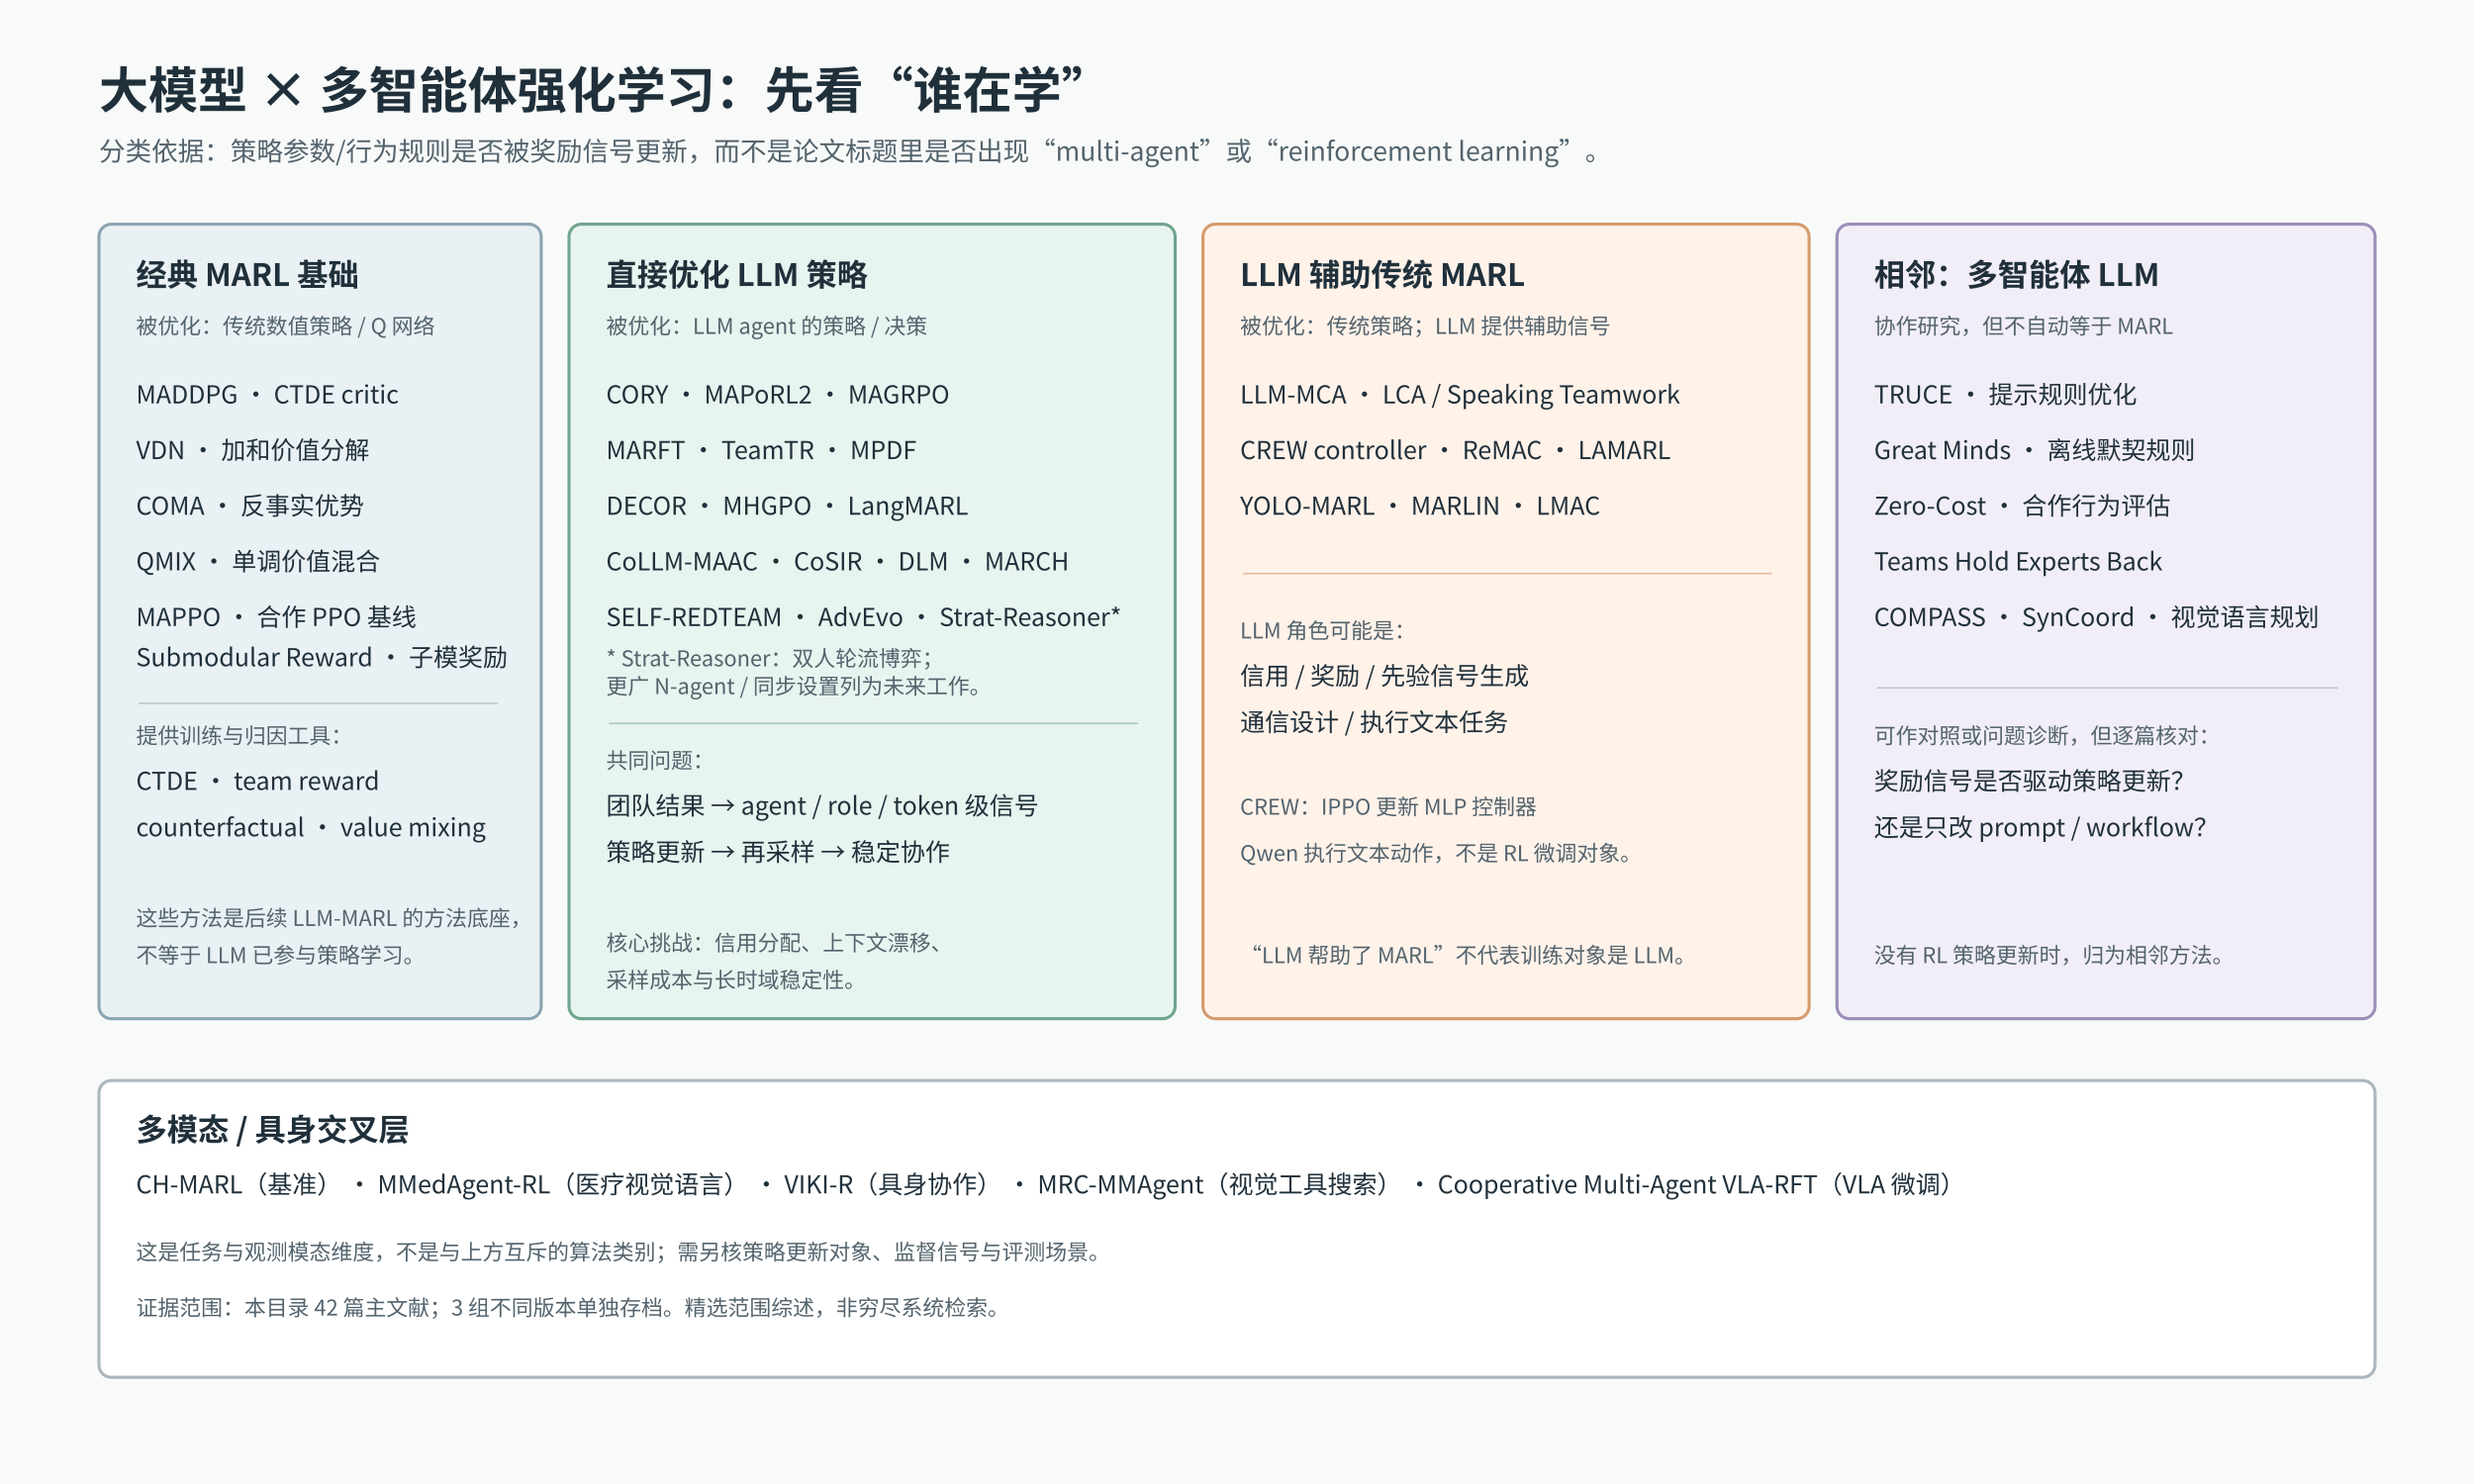
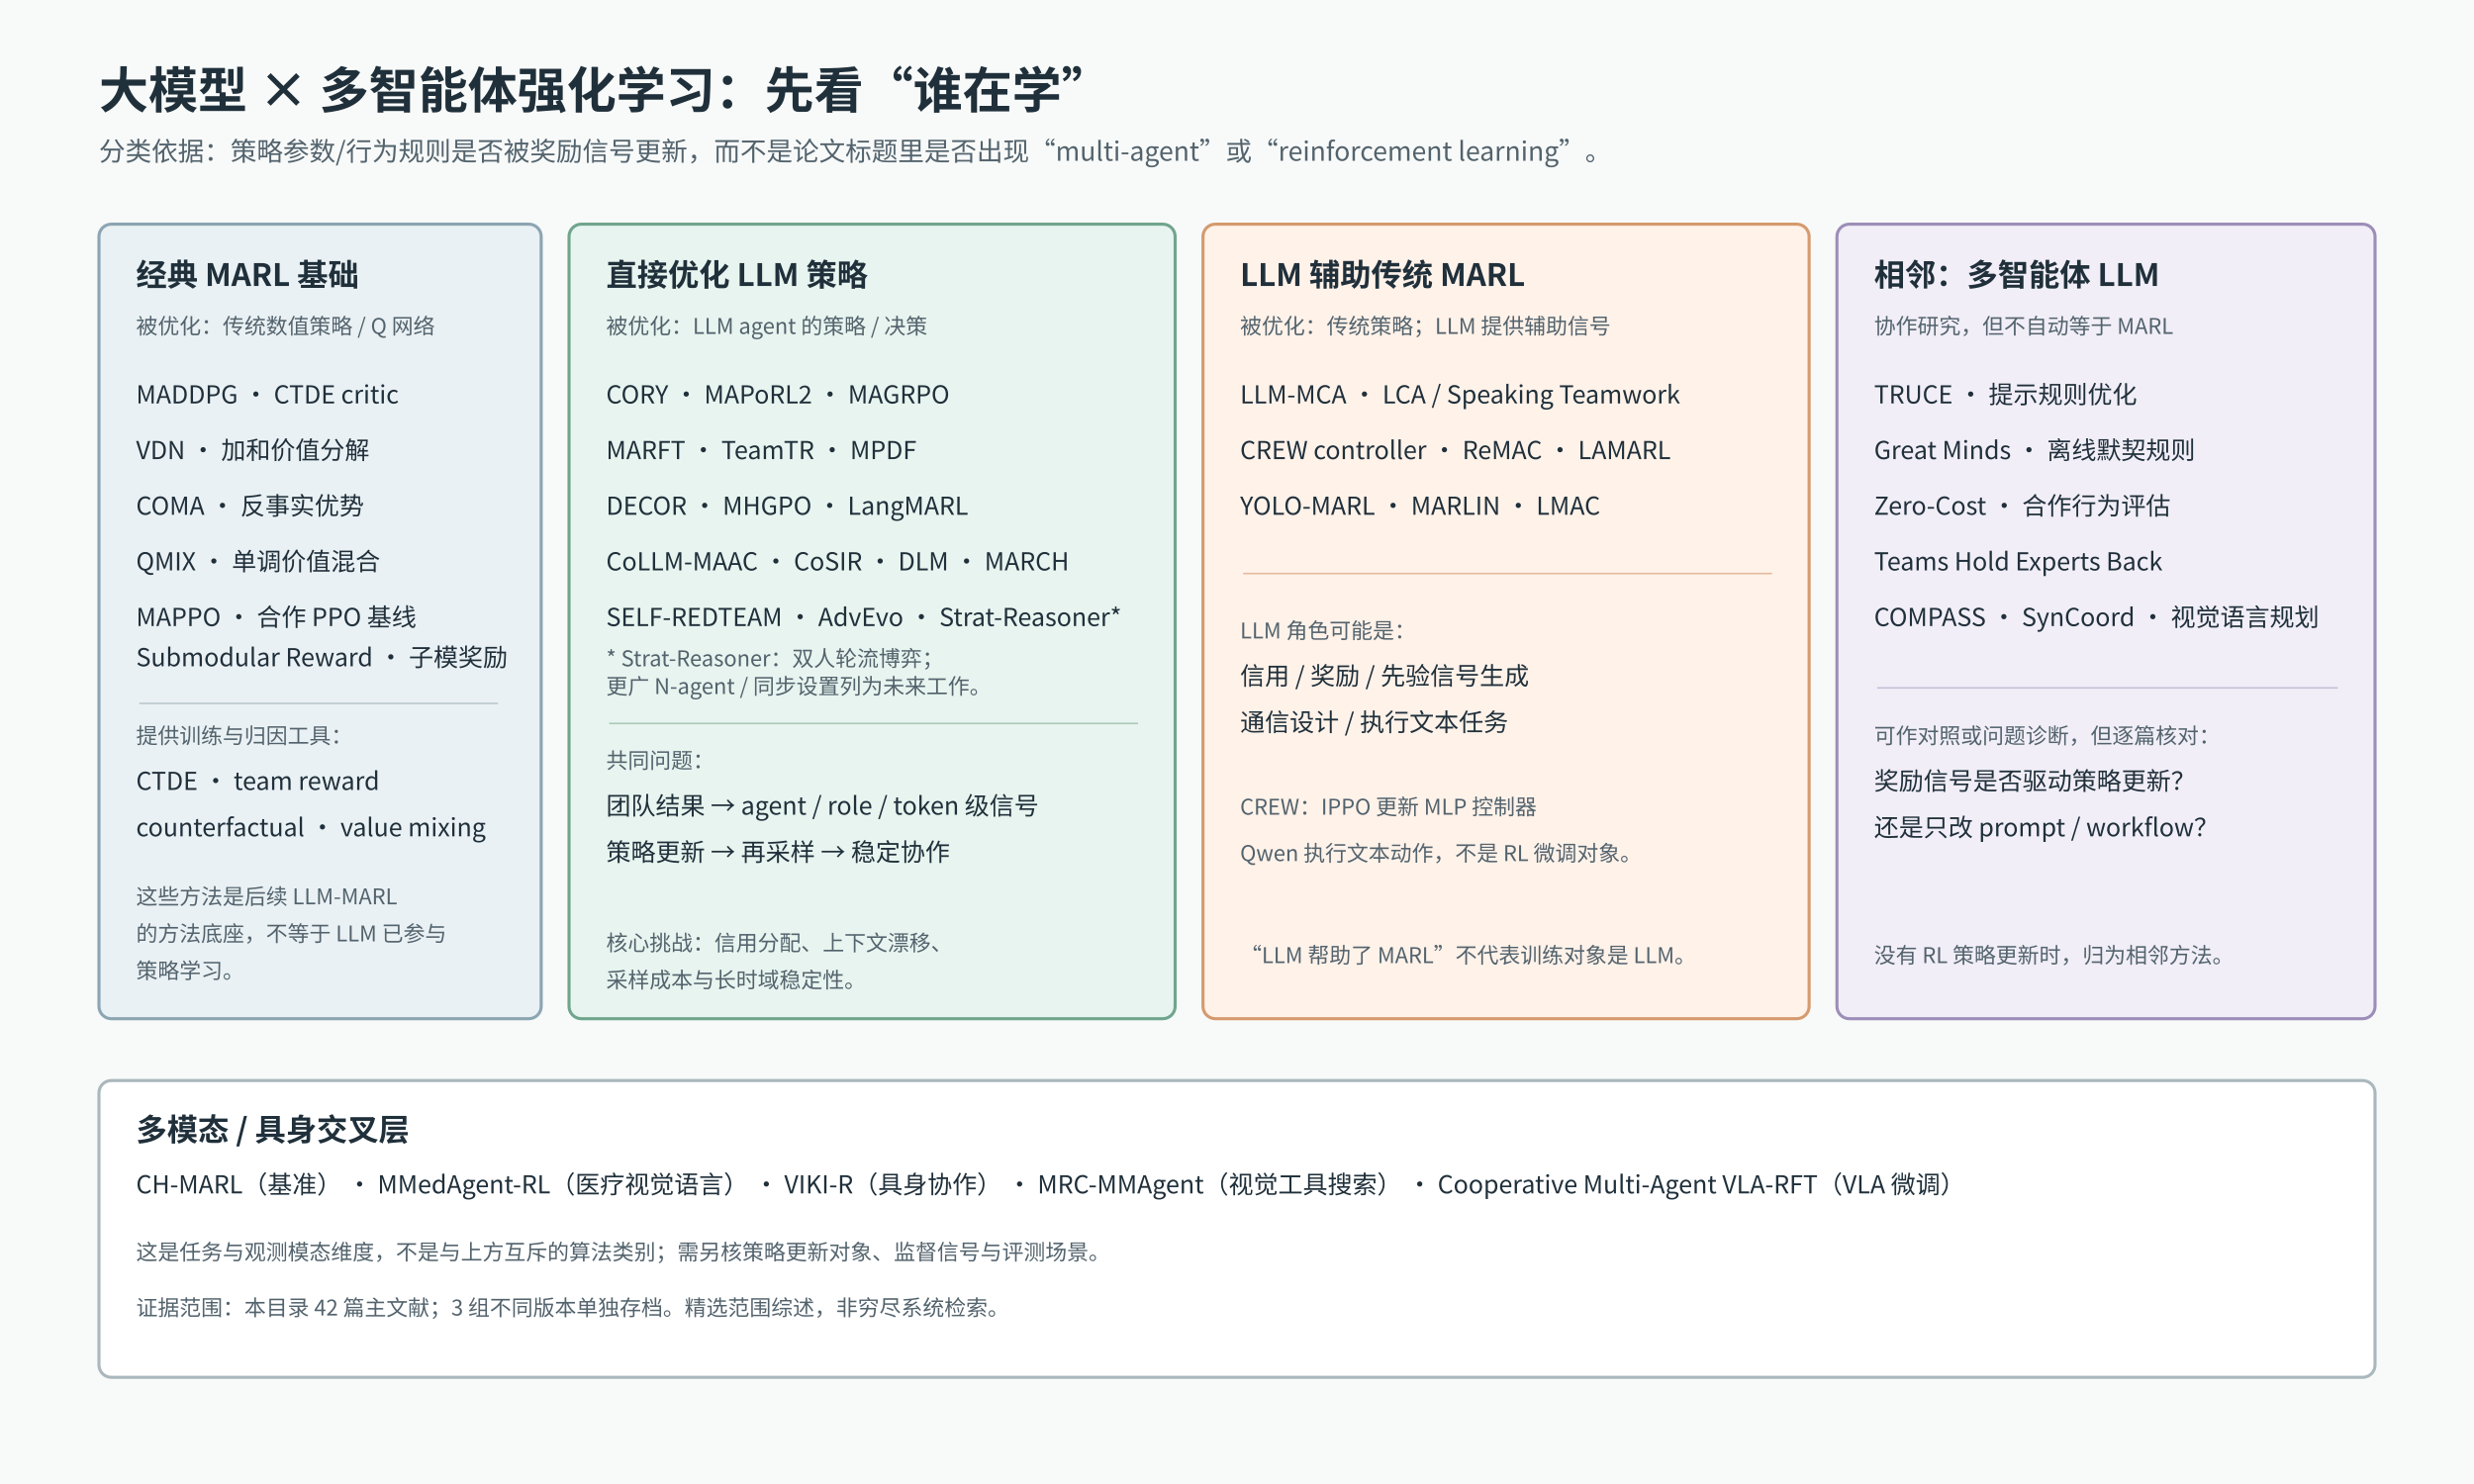
<svg xmlns="http://www.w3.org/2000/svg" width="1600" height="960" viewBox="0 0 1600 960" role="img" aria-labelledby="title desc">
  <defs>
    <style>
      text { font-family: "Microsoft YaHei", "Noto Sans CJK SC", Arial, sans-serif; fill: #20303b; }
      .title { font-size: 32px; font-weight: 700; }
      .subtitle { font-size: 17px; fill: #53636d; }
      .head { font-size: 20px; font-weight: 700; }
      .body { font-size: 16px; }
      .small { font-size: 14px; fill: #53636d; }
      .tag { font-size: 14px; font-weight: 700; }
    </style>
    <marker id="arrow" markerWidth="10" markerHeight="10" refX="8" refY="3" orient="auto">
      <path d="M0,0 L0,6 L9,3 z" fill="#647780" />
    </marker>
  </defs>
  <rect width="1600" height="960" fill="#f8faf9" />
  <text x="64" y="70" class="title">大模型 × 多智能体强化学习：先看“谁在学”</text>
  <text x="64" y="104" class="subtitle">分类依据：策略参数/行为规则是否被奖励信号更新，而不是论文标题里是否出现“multi-agent”或“reinforcement learning”。</text>
  <rect x="64" y="145" width="286" height="514" rx="8" fill="#eaf1f4" stroke="#8ca5b2" stroke-width="2" />
  <rect x="368" y="145" width="392" height="514" rx="8" fill="#e8f4ef" stroke="#70a58d" stroke-width="2" />
  <rect x="778" y="145" width="392" height="514" rx="8" fill="#fff2e9" stroke="#d59a6d" stroke-width="2" />
  <rect x="1188" y="145" width="348" height="514" rx="8" fill="#f1eef7" stroke="#9c8eb8" stroke-width="2" />
  <text x="88" y="185" class="head">经典 MARL 基础</text>
  <text x="88" y="216" class="small">被优化：传统数值策略 / Q 网络</text>
  <text x="88" y="261" class="body">MADDPG · CTDE critic</text>
  <text x="88" y="297" class="body">VDN · 加和价值分解</text>
  <text x="88" y="333" class="body">COMA · 反事实优势</text>
  <text x="88" y="369" class="body">QMIX · 单调价值混合</text>
  <text x="88" y="405" class="body">MAPPO · 合作 PPO 基线</text>
  <text x="88" y="431" class="body">Submodular Reward · 子模奖励</text>
  <line x1="90" y1="455" x2="322" y2="455" stroke="#b7c7cd" />
  <text x="88" y="481" class="small">提供训练与归因工具：</text>
  <text x="88" y="511" class="body">CTDE · team reward</text>
  <text x="88" y="541" class="body">counterfactual · value mixing</text>
-   <text x="88" y="599" class="small">这些方法是后续 LLM-MARL 的方法底座，</text>
-   <text x="88" y="623" class="small">不等于 LLM 已参与策略学习。</text>
+   <text x="88" y="585" class="small">这些方法是后续 LLM-MARL</text>
+   <text x="88" y="609" class="small">的方法底座，不等于 LLM 已参与</text>
+   <text x="88" y="633" class="small">策略学习。</text>
  <text x="392" y="185" class="head">直接优化 LLM 策略</text>
  <text x="392" y="216" class="small">被优化：LLM agent 的策略 / 决策</text>
  <text x="392" y="261" class="body">CORY · MAPoRL2 · MAGRPO</text>
  <text x="392" y="297" class="body">MARFT · TeamTR · MPDF</text>
  <text x="392" y="333" class="body">DECOR · MHGPO · LangMARL</text>
  <text x="392" y="369" class="body">CoLLM-MAAC · CoSIR · DLM · MARCH</text>
  <text x="392" y="405" class="body">SELF-REDTEAM · AdvEvo · Strat-Reasoner*</text>
  <text x="392" y="431" class="small">* Strat-Reasoner：双人轮流博弈；</text>
  <text x="392" y="449" class="small">更广 N-agent / 同步设置列为未来工作。</text>
  <line x1="394" y1="468" x2="736" y2="468" stroke="#a8c9b9" />
  <text x="392" y="497" class="small">共同问题：</text>
  <text x="392" y="527" class="body">团队结果 → agent / role / token 级信号</text>
  <text x="392" y="557" class="body">策略更新 → 再采样 → 稳定协作</text>
  <text x="392" y="615" class="small">核心挑战：信用分配、上下文漂移、</text>
  <text x="392" y="639" class="small">采样成本与长时域稳定性。</text>
  <text x="802" y="185" class="head">LLM 辅助传统 MARL</text>
  <text x="802" y="216" class="small">被优化：传统策略；LLM 提供辅助信号</text>
  <text x="802" y="261" class="body">LLM-MCA · LCA / Speaking Teamwork</text>
  <text x="802" y="297" class="body">CREW controller · ReMAC · LAMARL</text>
  <text x="802" y="333" class="body">YOLO-MARL · MARLIN · LMAC</text>
  <line x1="804" y1="371" x2="1146" y2="371" stroke="#e3b99b" />
  <text x="802" y="413" class="small">LLM 角色可能是：</text>
  <text x="802" y="443" class="body">信用 / 奖励 / 先验信号生成</text>
  <text x="802" y="473" class="body">通信设计 / 执行文本任务</text>
  <text x="802" y="527" class="small">CREW：IPPO 更新 MLP 控制器</text>
  <text x="802" y="557" class="small">Qwen 执行文本动作，不是 RL 微调对象。</text>
  <text x="802" y="623" class="small">“LLM 帮助了 MARL”不代表训练对象是 LLM。</text>
  <text x="1212" y="185" class="head">相邻：多智能体 LLM</text>
  <text x="1212" y="216" class="small">协作研究，但不自动等于 MARL</text>
  <text x="1212" y="261" class="body">TRUCE · 提示规则优化</text>
  <text x="1212" y="297" class="body">Great Minds · 离线默契规则</text>
  <text x="1212" y="333" class="body">Zero-Cost · 合作行为评估</text>
  <text x="1212" y="369" class="body">Teams Hold Experts Back</text>
  <text x="1212" y="405" class="body">COMPASS · SynCoord · 视觉语言规划</text>
  <line x1="1214" y1="445" x2="1512" y2="445" stroke="#c6bdd7" />
  <text x="1212" y="481" class="small">可作对照或问题诊断，但逐篇核对：</text>
  <text x="1212" y="511" class="body">奖励信号是否驱动策略更新？</text>
  <text x="1212" y="541" class="body">还是只改 prompt / workflow？</text>
  <text x="1212" y="623" class="small">没有 RL 策略更新时，归为相邻方法。</text>
  <rect x="64" y="699" width="1472" height="192" rx="8" fill="#fff" stroke="#aab7bd" stroke-width="2" />
  <text x="88" y="738" class="head">多模态 / 具身交叉层</text>
  <text x="88" y="772" class="body">CH-MARL（基准） · MMedAgent-RL（医疗视觉语言） · VIKI-R（具身协作） · MRC-MMAgent（视觉工具搜索） · Cooperative Multi-Agent VLA-RFT（VLA 微调）</text>
  <text x="88" y="815" class="small">这是任务与观测模态维度，不是与上方互斥的算法类别；需另核策略更新对象、监督信号与评测场景。</text>
  <text x="88" y="851" class="small">证据范围：本目录 42 篇主文献；3 组不同版本单独存档。精选范围综述，非穷尽系统检索。</text>
</svg>
